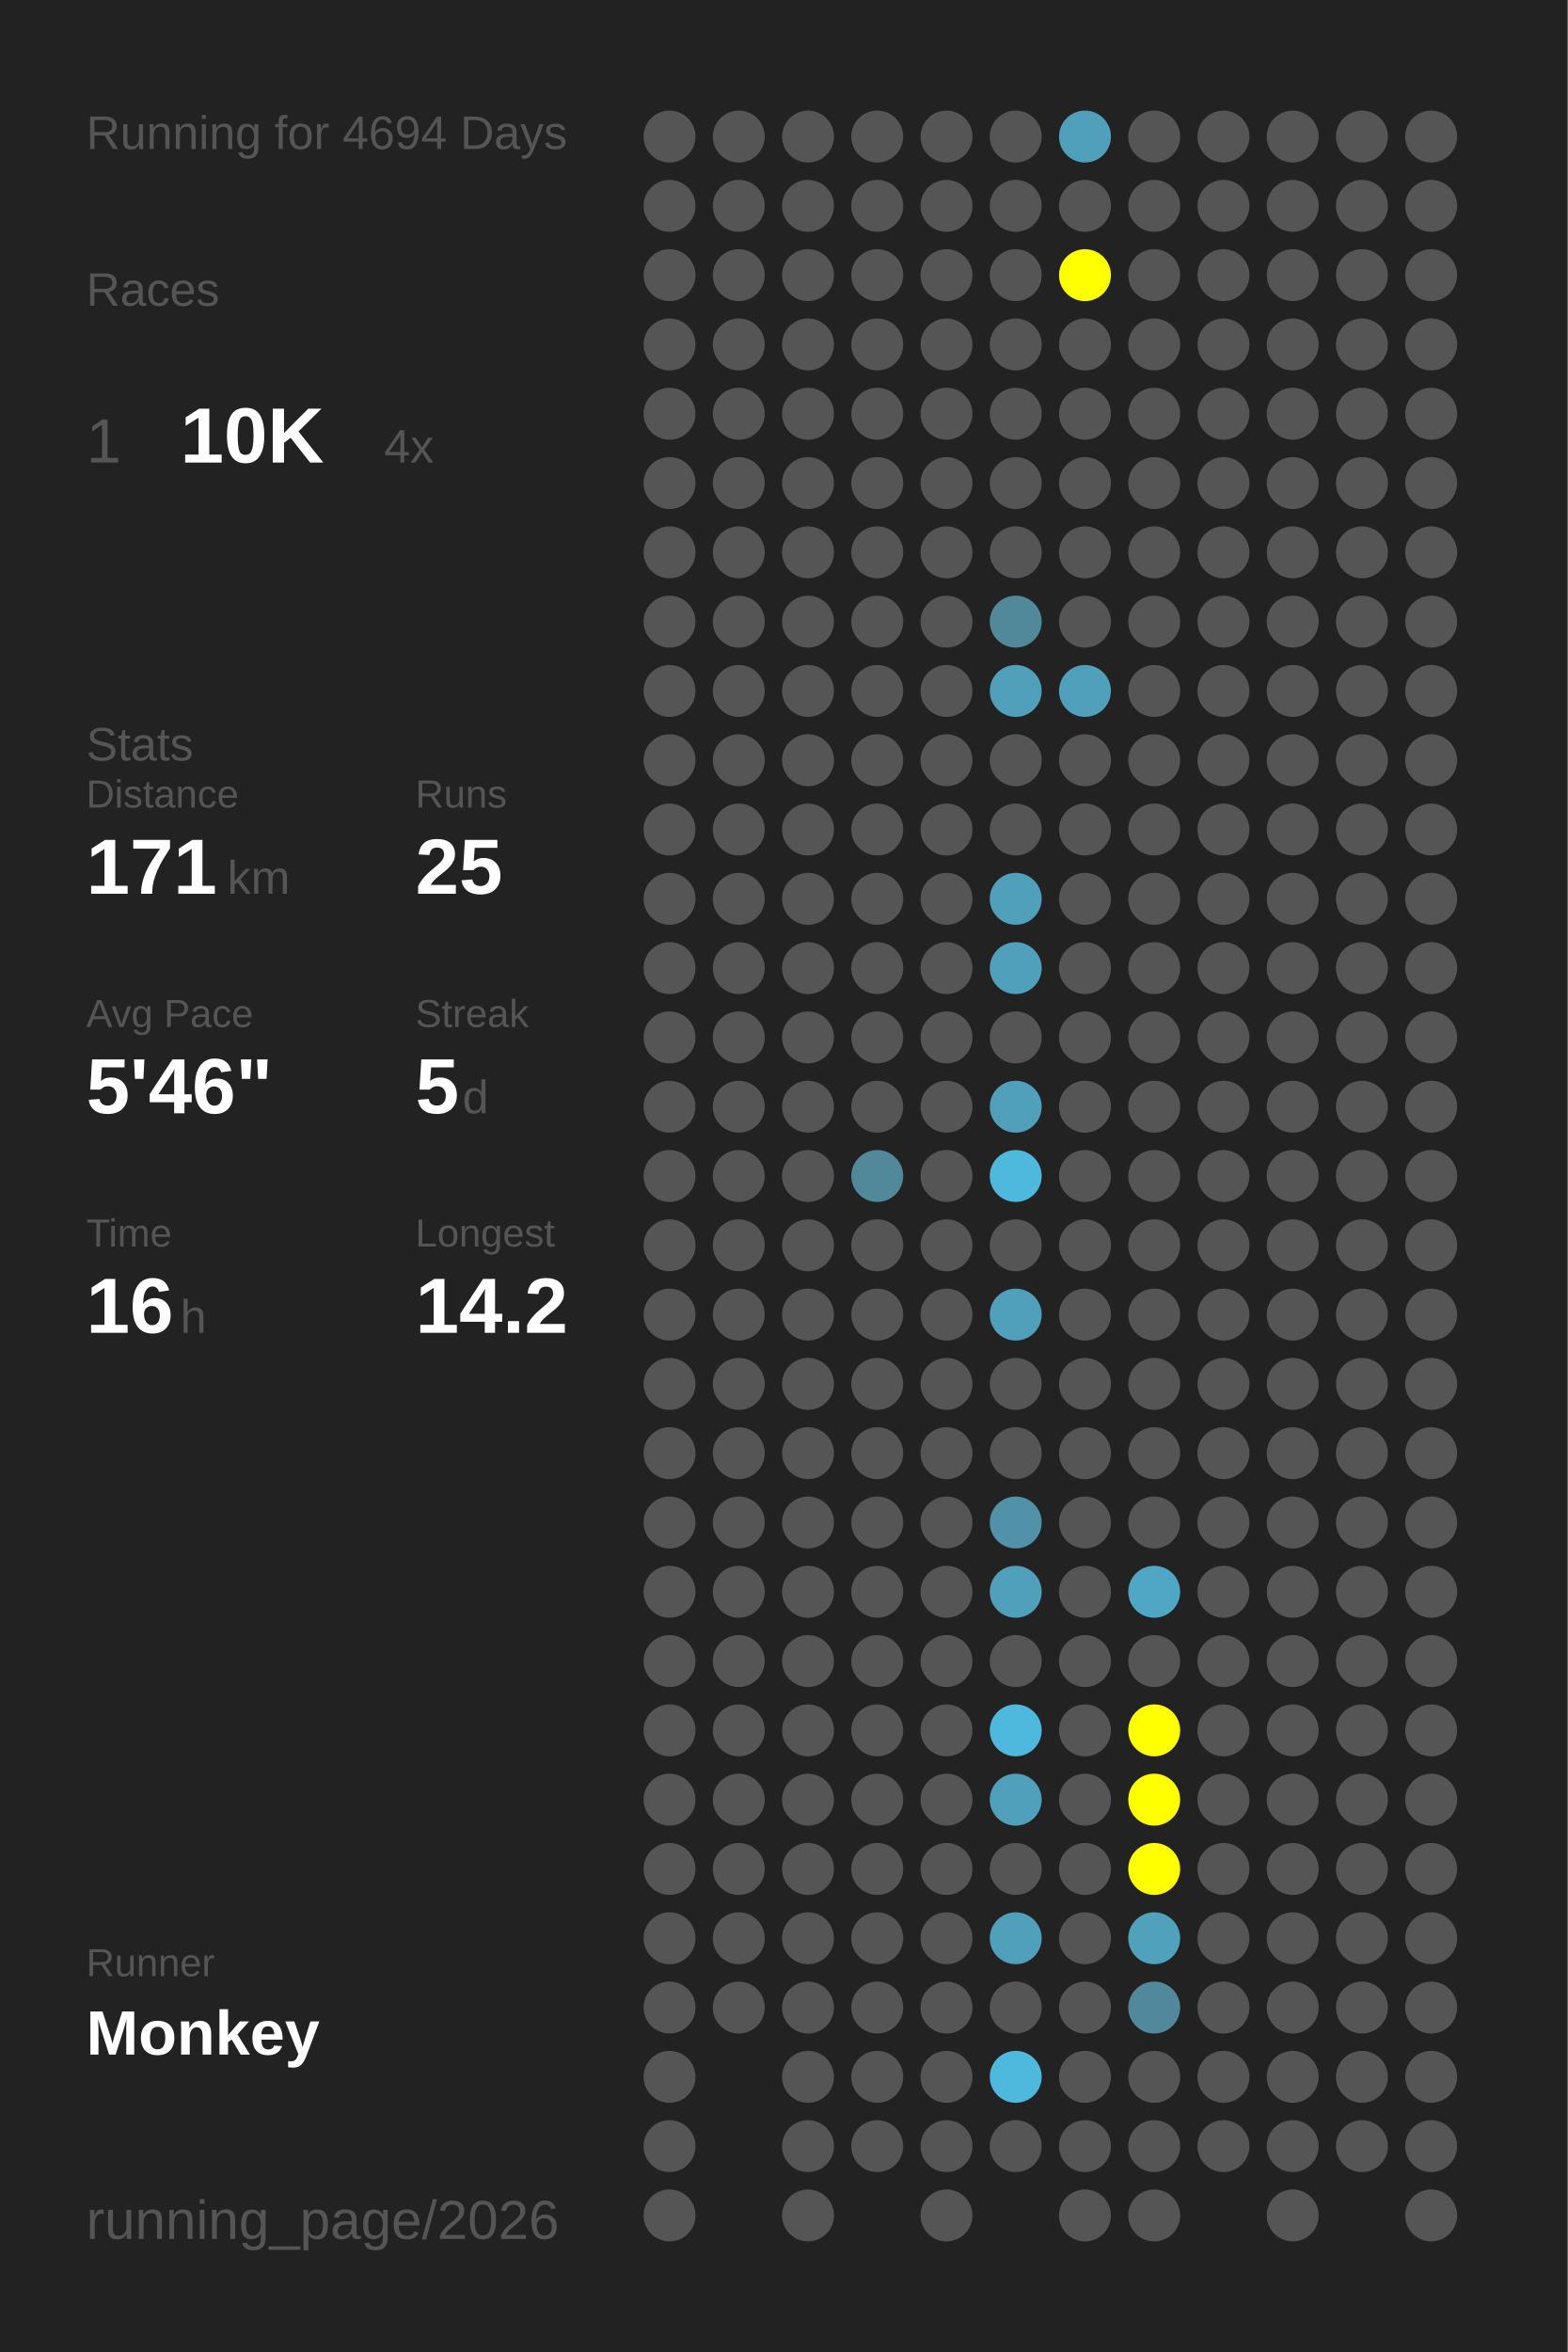
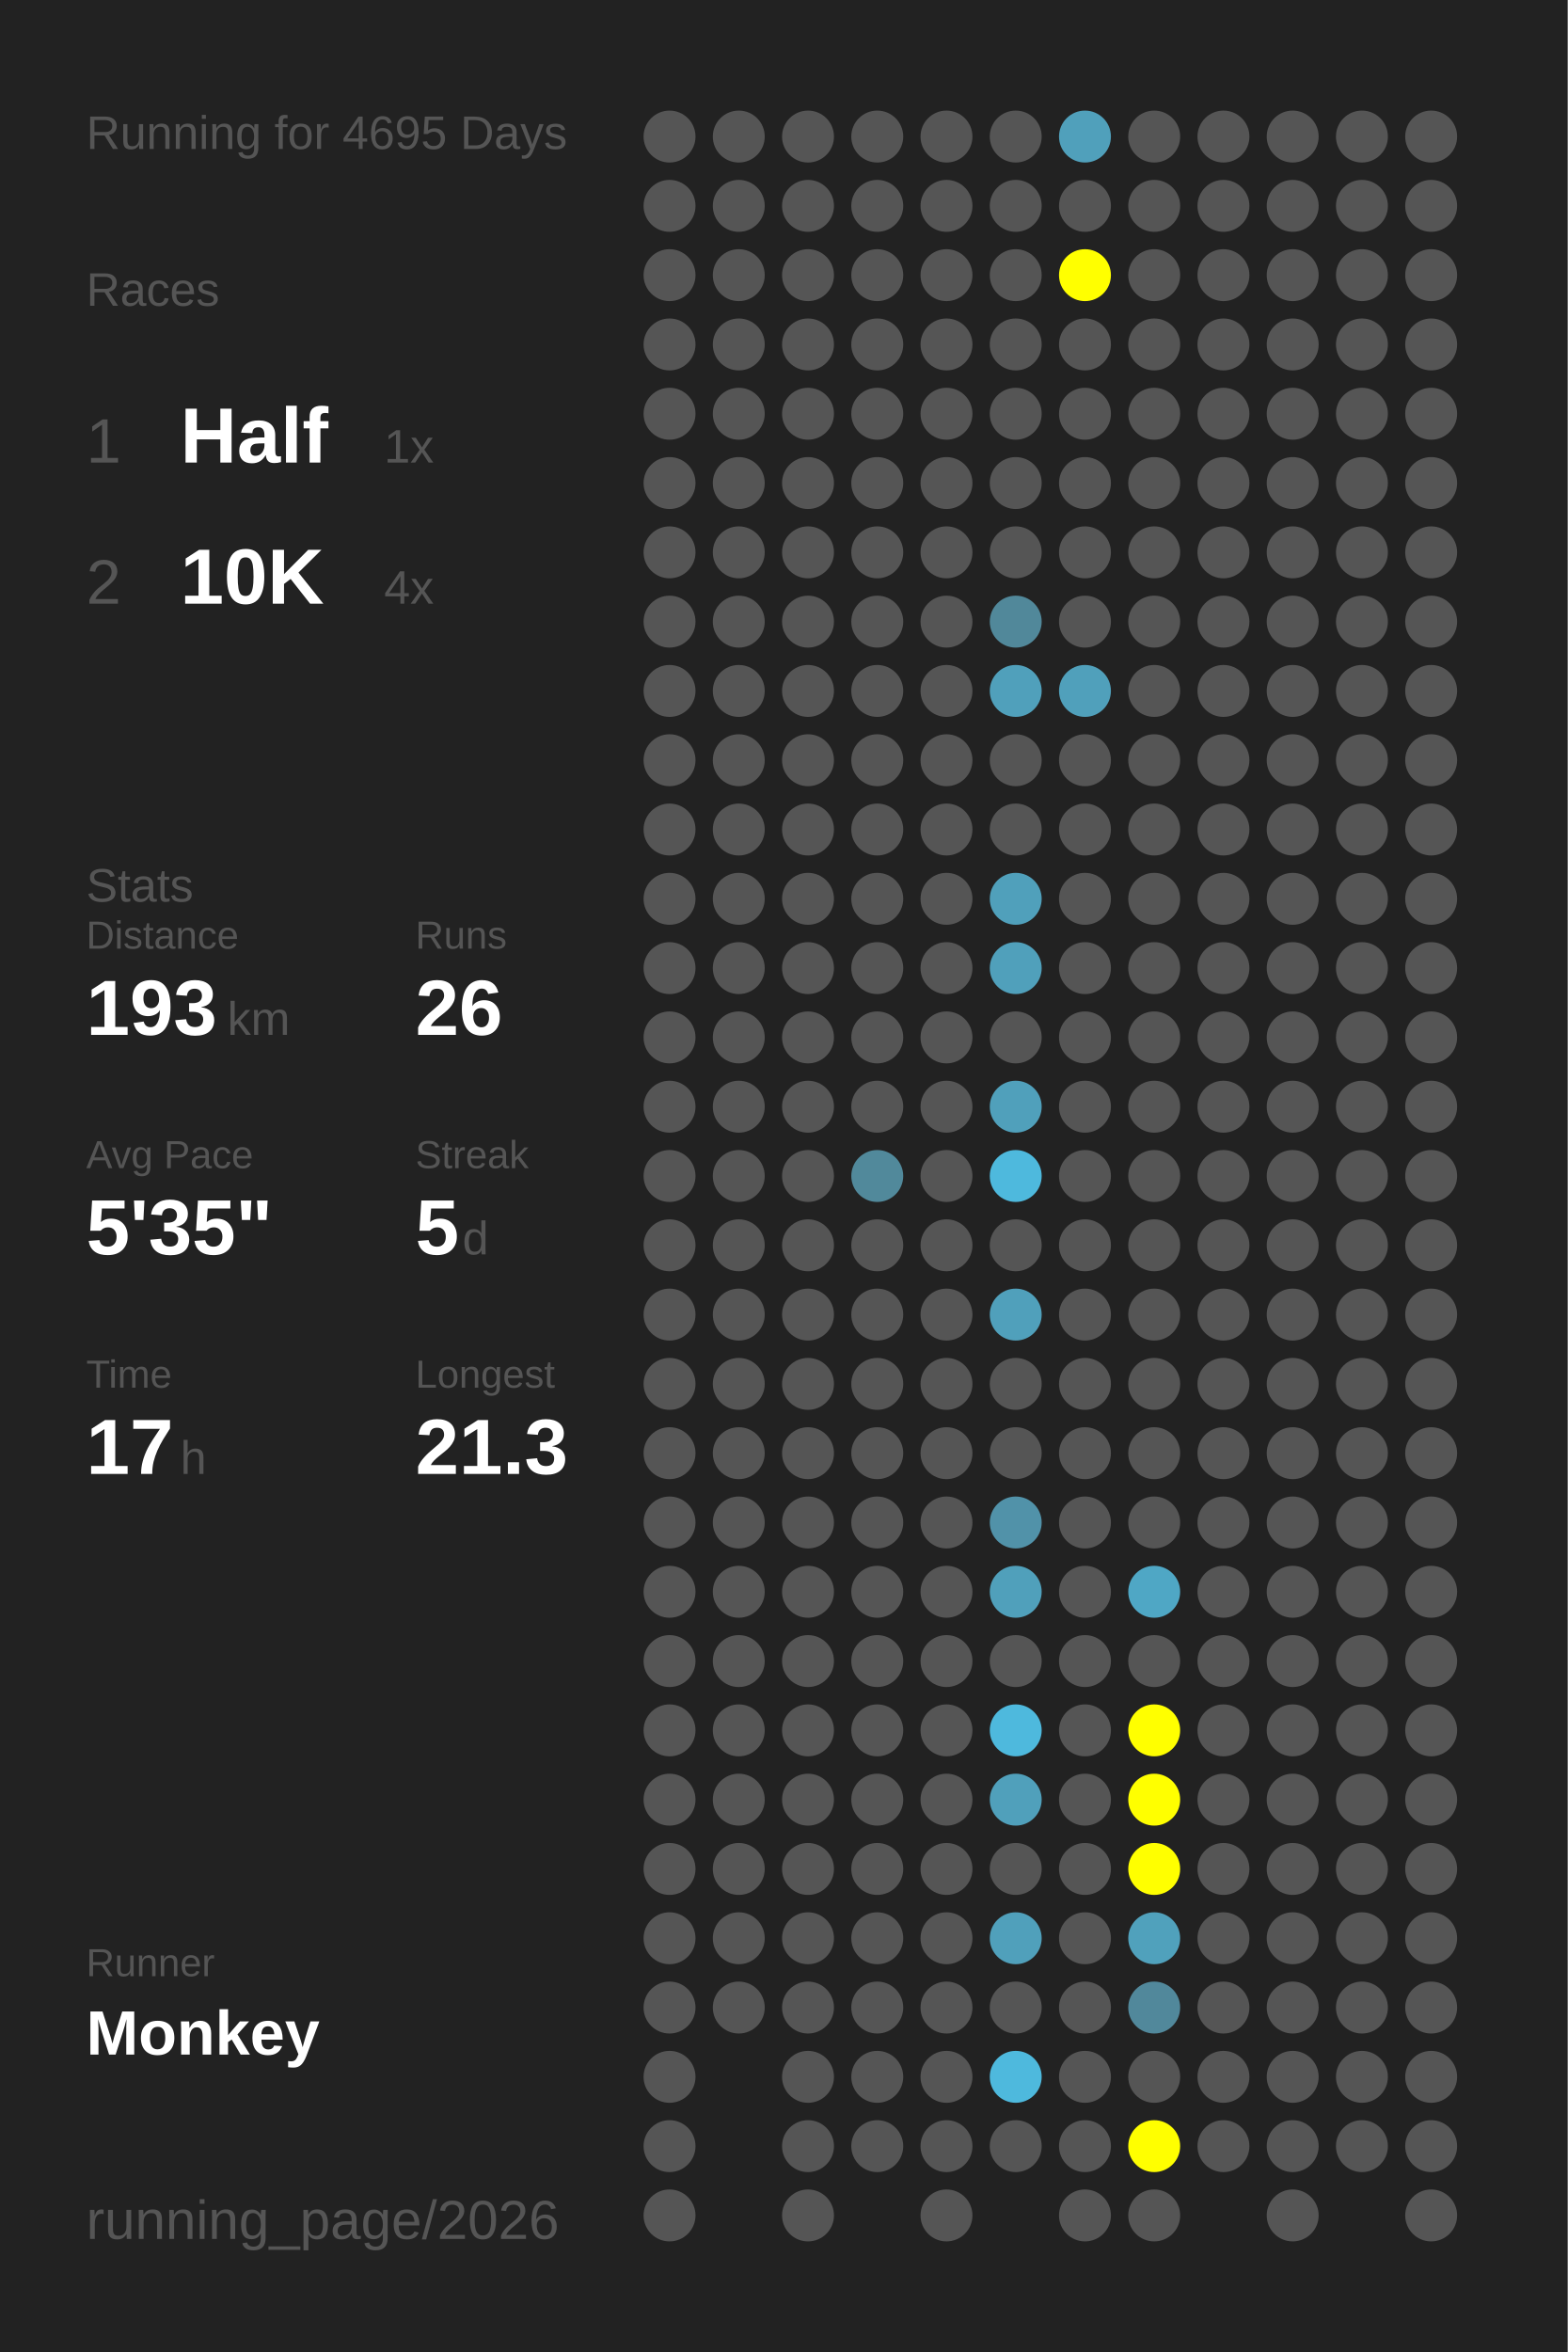
<svg xmlns="http://www.w3.org/2000/svg" baseProfile="full" height="300mm" version="1.1" viewBox="0,0,200,300" width="200mm">
  <defs />
  <rect fill="#222222" height="300" width="200" x="0" y="0" />
-   <text fill="#555555" style="font-size:6px; font-family:Arial;" x="11" y="19">Running for 4694 Days</text>
+   <text fill="#555555" style="font-size:6px; font-family:Arial;" x="11" y="19">Running for 4695 Days</text>
  <text fill="#555555" style="font-size:6px; font-family:Arial;" x="11" y="39">Races</text>
  <text fill="#555555" style="font-size:8px; font-family:Arial;" x="11" y="59">1</text>
-   <text fill="#FFFFFF" style="font-size:10px; font-family:Arial; font-weight:bold;" x="23" y="59">10K</text>
-   <text fill="#555555" style="font-size:6px; font-family:Arial;" x="49" y="59">4x</text>
-   <text fill="#555555" style="font-size:6px; font-family:Arial;" x="11" y="97">Stats</text>
-   <text fill="#555555" style="font-size:5px; font-family:Arial;" x="11" y="103">Distance</text>
-   <text fill="#FFFFFF" style="font-size:10px; font-family:Arial; font-weight:bold;" x="11" y="114">171</text>
-   <text fill="#555555" style="font-size:6px; font-family:Arial;" x="29" y="114">km</text>
-   <text fill="#555555" style="font-size:5px; font-family:Arial;" x="53" y="103">Runs</text>
-   <text fill="#FFFFFF" style="font-size:10px; font-family:Arial; font-weight:bold;" x="53" y="114">25</text>
-   <text fill="#555555" style="font-size:5px; font-family:Arial;" x="11" y="131">Avg Pace</text>
-   <text fill="#FFFFFF" style="font-size:10px; font-family:Arial; font-weight:bold;" x="11" y="142">5'46"</text>
-   <text fill="#555555" style="font-size:5px; font-family:Arial;" x="53" y="131">Streak</text>
-   <text fill="#FFFFFF" style="font-size:10px; font-family:Arial; font-weight:bold;" x="53" y="142">5</text>
-   <text fill="#555555" style="font-size:6px; font-family:Arial;" x="59" y="142">d</text>
-   <text fill="#555555" style="font-size:5px; font-family:Arial;" x="11" y="159">Time</text>
-   <text fill="#FFFFFF" style="font-size:10px; font-family:Arial; font-weight:bold;" x="11" y="170">16</text>
-   <text fill="#555555" style="font-size:6px; font-family:Arial;" x="23" y="170">h</text>
-   <text fill="#555555" style="font-size:5px; font-family:Arial;" x="53" y="159">Longest</text>
-   <text fill="#FFFFFF" style="font-size:10px; font-family:Arial; font-weight:bold;" x="53" y="170">14.2</text>
+   <text fill="#FFFFFF" style="font-size:10px; font-family:Arial; font-weight:bold;" x="23" y="59">Half</text>
+   <text fill="#555555" style="font-size:6px; font-family:Arial;" x="49" y="59">1x</text>
+   <text fill="#555555" style="font-size:8px; font-family:Arial;" x="11" y="77">2</text>
+   <text fill="#FFFFFF" style="font-size:10px; font-family:Arial; font-weight:bold;" x="23" y="77">10K</text>
+   <text fill="#555555" style="font-size:6px; font-family:Arial;" x="49" y="77">4x</text>
+   <text fill="#555555" style="font-size:6px; font-family:Arial;" x="11" y="115">Stats</text>
+   <text fill="#555555" style="font-size:5px; font-family:Arial;" x="11" y="121">Distance</text>
+   <text fill="#FFFFFF" style="font-size:10px; font-family:Arial; font-weight:bold;" x="11" y="132">193</text>
+   <text fill="#555555" style="font-size:6px; font-family:Arial;" x="29" y="132">km</text>
+   <text fill="#555555" style="font-size:5px; font-family:Arial;" x="53" y="121">Runs</text>
+   <text fill="#FFFFFF" style="font-size:10px; font-family:Arial; font-weight:bold;" x="53" y="132">26</text>
+   <text fill="#555555" style="font-size:5px; font-family:Arial;" x="11" y="149">Avg Pace</text>
+   <text fill="#FFFFFF" style="font-size:10px; font-family:Arial; font-weight:bold;" x="11" y="160">5'35"</text>
+   <text fill="#555555" style="font-size:5px; font-family:Arial;" x="53" y="149">Streak</text>
+   <text fill="#FFFFFF" style="font-size:10px; font-family:Arial; font-weight:bold;" x="53" y="160">5</text>
+   <text fill="#555555" style="font-size:6px; font-family:Arial;" x="59" y="160">d</text>
+   <text fill="#555555" style="font-size:5px; font-family:Arial;" x="11" y="177">Time</text>
+   <text fill="#FFFFFF" style="font-size:10px; font-family:Arial; font-weight:bold;" x="11" y="188">17</text>
+   <text fill="#555555" style="font-size:6px; font-family:Arial;" x="23" y="188">h</text>
+   <text fill="#555555" style="font-size:5px; font-family:Arial;" x="53" y="177">Longest</text>
+   <text fill="#FFFFFF" style="font-size:10px; font-family:Arial; font-weight:bold;" x="53" y="188">21.3</text>
  <text fill="#555555" style="font-size:5px; font-family:Arial;" x="11" y="252.065">Runner</text>
  <text fill="#FFFFFF" style="font-size:8px; font-family:Arial; font-weight:bold;" x="11" y="262.065">Monkey</text>
  <text fill="#555555" style="font-size:7px; font-family:Arial;" x="11" y="285.581">running_page/2026</text>
  <circle cx="85.417" cy="17.419" fill="#555555" r="3.312" />
  <circle cx="85.417" cy="26.258" fill="#555555" r="3.312" />
  <circle cx="85.417" cy="35.097" fill="#555555" r="3.312" />
  <circle cx="85.417" cy="43.935" fill="#555555" r="3.312" />
  <circle cx="85.417" cy="52.774" fill="#555555" r="3.312" />
  <circle cx="85.417" cy="61.613" fill="#555555" r="3.312" />
  <circle cx="85.417" cy="70.452" fill="#555555" r="3.312" />
  <circle cx="85.417" cy="79.29" fill="#555555" r="3.312" />
  <circle cx="85.417" cy="88.129" fill="#555555" r="3.312" />
  <circle cx="85.417" cy="96.968" fill="#555555" r="3.312" />
  <circle cx="85.417" cy="105.806" fill="#555555" r="3.312" />
  <circle cx="85.417" cy="114.645" fill="#555555" r="3.312" />
  <circle cx="85.417" cy="123.484" fill="#555555" r="3.312" />
  <circle cx="85.417" cy="132.323" fill="#555555" r="3.312" />
  <circle cx="85.417" cy="141.161" fill="#555555" r="3.312" />
  <circle cx="85.417" cy="150" fill="#555555" r="3.312" />
  <circle cx="85.417" cy="158.839" fill="#555555" r="3.312" />
  <circle cx="85.417" cy="167.677" fill="#555555" r="3.312" />
  <circle cx="85.417" cy="176.516" fill="#555555" r="3.312" />
  <circle cx="85.417" cy="185.355" fill="#555555" r="3.312" />
  <circle cx="85.417" cy="194.194" fill="#555555" r="3.312" />
  <circle cx="85.417" cy="203.032" fill="#555555" r="3.312" />
  <circle cx="85.417" cy="211.871" fill="#555555" r="3.312" />
  <circle cx="85.417" cy="220.71" fill="#555555" r="3.312" />
  <circle cx="85.417" cy="229.548" fill="#555555" r="3.312" />
  <circle cx="85.417" cy="238.387" fill="#555555" r="3.312" />
  <circle cx="85.417" cy="247.226" fill="#555555" r="3.312" />
  <circle cx="85.417" cy="256.065" fill="#555555" r="3.312" />
  <circle cx="85.417" cy="264.903" fill="#555555" r="3.312" />
  <circle cx="85.417" cy="273.742" fill="#555555" r="3.312" />
  <circle cx="85.417" cy="282.581" fill="#555555" r="3.312" />
  <circle cx="94.25" cy="17.419" fill="#555555" r="3.312" />
  <circle cx="94.25" cy="26.258" fill="#555555" r="3.312" />
  <circle cx="94.25" cy="35.097" fill="#555555" r="3.312" />
  <circle cx="94.25" cy="43.935" fill="#555555" r="3.312" />
  <circle cx="94.25" cy="52.774" fill="#555555" r="3.312" />
  <circle cx="94.25" cy="61.613" fill="#555555" r="3.312" />
  <circle cx="94.25" cy="70.452" fill="#555555" r="3.312" />
  <circle cx="94.25" cy="79.29" fill="#555555" r="3.312" />
  <circle cx="94.25" cy="88.129" fill="#555555" r="3.312" />
  <circle cx="94.25" cy="96.968" fill="#555555" r="3.312" />
  <circle cx="94.25" cy="105.806" fill="#555555" r="3.312" />
  <circle cx="94.25" cy="114.645" fill="#555555" r="3.312" />
  <circle cx="94.25" cy="123.484" fill="#555555" r="3.312" />
  <circle cx="94.25" cy="132.323" fill="#555555" r="3.312" />
  <circle cx="94.25" cy="141.161" fill="#555555" r="3.312" />
  <circle cx="94.25" cy="150" fill="#555555" r="3.312" />
  <circle cx="94.25" cy="158.839" fill="#555555" r="3.312" />
  <circle cx="94.25" cy="167.677" fill="#555555" r="3.312" />
  <circle cx="94.25" cy="176.516" fill="#555555" r="3.312" />
  <circle cx="94.25" cy="185.355" fill="#555555" r="3.312" />
  <circle cx="94.25" cy="194.194" fill="#555555" r="3.312" />
  <circle cx="94.25" cy="203.032" fill="#555555" r="3.312" />
  <circle cx="94.25" cy="211.871" fill="#555555" r="3.312" />
  <circle cx="94.25" cy="220.71" fill="#555555" r="3.312" />
  <circle cx="94.25" cy="229.548" fill="#555555" r="3.312" />
  <circle cx="94.25" cy="238.387" fill="#555555" r="3.312" />
  <circle cx="94.25" cy="247.226" fill="#555555" r="3.312" />
  <circle cx="94.25" cy="256.065" fill="#555555" r="3.312" />
  <circle cx="103.083" cy="17.419" fill="#555555" r="3.312" />
  <circle cx="103.083" cy="26.258" fill="#555555" r="3.312" />
  <circle cx="103.083" cy="35.097" fill="#555555" r="3.312" />
  <circle cx="103.083" cy="43.935" fill="#555555" r="3.312" />
  <circle cx="103.083" cy="52.774" fill="#555555" r="3.312" />
  <circle cx="103.083" cy="61.613" fill="#555555" r="3.312" />
  <circle cx="103.083" cy="70.452" fill="#555555" r="3.312" />
  <circle cx="103.083" cy="79.29" fill="#555555" r="3.312" />
  <circle cx="103.083" cy="88.129" fill="#555555" r="3.312" />
  <circle cx="103.083" cy="96.968" fill="#555555" r="3.312" />
  <circle cx="103.083" cy="105.806" fill="#555555" r="3.312" />
  <circle cx="103.083" cy="114.645" fill="#555555" r="3.312" />
  <circle cx="103.083" cy="123.484" fill="#555555" r="3.312" />
  <circle cx="103.083" cy="132.323" fill="#555555" r="3.312" />
  <circle cx="103.083" cy="141.161" fill="#555555" r="3.312" />
  <circle cx="103.083" cy="150" fill="#555555" r="3.312" />
  <circle cx="103.083" cy="158.839" fill="#555555" r="3.312" />
  <circle cx="103.083" cy="167.677" fill="#555555" r="3.312" />
  <circle cx="103.083" cy="176.516" fill="#555555" r="3.312" />
  <circle cx="103.083" cy="185.355" fill="#555555" r="3.312" />
  <circle cx="103.083" cy="194.194" fill="#555555" r="3.312" />
  <circle cx="103.083" cy="203.032" fill="#555555" r="3.312" />
  <circle cx="103.083" cy="211.871" fill="#555555" r="3.312" />
  <circle cx="103.083" cy="220.71" fill="#555555" r="3.312" />
  <circle cx="103.083" cy="229.548" fill="#555555" r="3.312" />
  <circle cx="103.083" cy="238.387" fill="#555555" r="3.312" />
  <circle cx="103.083" cy="247.226" fill="#555555" r="3.312" />
  <circle cx="103.083" cy="256.065" fill="#555555" r="3.312" />
  <circle cx="103.083" cy="264.903" fill="#555555" r="3.312" />
  <circle cx="103.083" cy="273.742" fill="#555555" r="3.312" />
  <circle cx="103.083" cy="282.581" fill="#555555" r="3.312" />
  <circle cx="111.917" cy="17.419" fill="#555555" r="3.312" />
  <circle cx="111.917" cy="26.258" fill="#555555" r="3.312" />
  <circle cx="111.917" cy="35.097" fill="#555555" r="3.312" />
  <circle cx="111.917" cy="43.935" fill="#555555" r="3.312" />
  <circle cx="111.917" cy="52.774" fill="#555555" r="3.312" />
  <circle cx="111.917" cy="61.613" fill="#555555" r="3.312" />
  <circle cx="111.917" cy="70.452" fill="#555555" r="3.312" />
  <circle cx="111.917" cy="79.29" fill="#555555" r="3.312" />
  <circle cx="111.917" cy="88.129" fill="#555555" r="3.312" />
  <circle cx="111.917" cy="96.968" fill="#555555" r="3.312" />
  <circle cx="111.917" cy="105.806" fill="#555555" r="3.312" />
  <circle cx="111.917" cy="114.645" fill="#555555" r="3.312" />
  <circle cx="111.917" cy="123.484" fill="#555555" r="3.312" />
  <circle cx="111.917" cy="132.323" fill="#555555" r="3.312" />
  <circle cx="111.917" cy="141.161" fill="#555555" r="3.312" />
  <circle cx="111.917" cy="150" fill="#51899b" r="3.312" />
  <circle cx="111.917" cy="158.839" fill="#555555" r="3.312" />
  <circle cx="111.917" cy="167.677" fill="#555555" r="3.312" />
  <circle cx="111.917" cy="176.516" fill="#555555" r="3.312" />
  <circle cx="111.917" cy="185.355" fill="#555555" r="3.312" />
  <circle cx="111.917" cy="194.194" fill="#555555" r="3.312" />
  <circle cx="111.917" cy="203.032" fill="#555555" r="3.312" />
  <circle cx="111.917" cy="211.871" fill="#555555" r="3.312" />
  <circle cx="111.917" cy="220.71" fill="#555555" r="3.312" />
  <circle cx="111.917" cy="229.548" fill="#555555" r="3.312" />
  <circle cx="111.917" cy="238.387" fill="#555555" r="3.312" />
  <circle cx="111.917" cy="247.226" fill="#555555" r="3.312" />
  <circle cx="111.917" cy="256.065" fill="#555555" r="3.312" />
  <circle cx="111.917" cy="264.903" fill="#555555" r="3.312" />
  <circle cx="111.917" cy="273.742" fill="#555555" r="3.312" />
  <circle cx="120.75" cy="17.419" fill="#555555" r="3.312" />
  <circle cx="120.75" cy="26.258" fill="#555555" r="3.312" />
  <circle cx="120.75" cy="35.097" fill="#555555" r="3.312" />
  <circle cx="120.75" cy="43.935" fill="#555555" r="3.312" />
  <circle cx="120.75" cy="52.774" fill="#555555" r="3.312" />
  <circle cx="120.75" cy="61.613" fill="#555555" r="3.312" />
  <circle cx="120.75" cy="70.452" fill="#555555" r="3.312" />
  <circle cx="120.75" cy="79.29" fill="#555555" r="3.312" />
  <circle cx="120.75" cy="88.129" fill="#555555" r="3.312" />
  <circle cx="120.75" cy="96.968" fill="#555555" r="3.312" />
  <circle cx="120.75" cy="105.806" fill="#555555" r="3.312" />
  <circle cx="120.75" cy="114.645" fill="#555555" r="3.312" />
  <circle cx="120.75" cy="123.484" fill="#555555" r="3.312" />
  <circle cx="120.75" cy="132.323" fill="#555555" r="3.312" />
  <circle cx="120.75" cy="141.161" fill="#555555" r="3.312" />
  <circle cx="120.75" cy="150" fill="#555555" r="3.312" />
  <circle cx="120.75" cy="158.839" fill="#555555" r="3.312" />
  <circle cx="120.75" cy="167.677" fill="#555555" r="3.312" />
  <circle cx="120.75" cy="176.516" fill="#555555" r="3.312" />
  <circle cx="120.75" cy="185.355" fill="#555555" r="3.312" />
  <circle cx="120.75" cy="194.194" fill="#555555" r="3.312" />
  <circle cx="120.75" cy="203.032" fill="#555555" r="3.312" />
  <circle cx="120.75" cy="211.871" fill="#555555" r="3.312" />
  <circle cx="120.75" cy="220.71" fill="#555555" r="3.312" />
  <circle cx="120.75" cy="229.548" fill="#555555" r="3.312" />
  <circle cx="120.75" cy="238.387" fill="#555555" r="3.312" />
  <circle cx="120.75" cy="247.226" fill="#555555" r="3.312" />
  <circle cx="120.75" cy="256.065" fill="#555555" r="3.312" />
  <circle cx="120.75" cy="264.903" fill="#555555" r="3.312" />
  <circle cx="120.75" cy="273.742" fill="#555555" r="3.312" />
  <circle cx="120.75" cy="282.581" fill="#555555" r="3.312" />
  <circle cx="129.583" cy="17.419" fill="#555555" r="3.312" />
  <circle cx="129.583" cy="26.258" fill="#555555" r="3.312" />
  <circle cx="129.583" cy="35.097" fill="#555555" r="3.312" />
  <circle cx="129.583" cy="43.935" fill="#555555" r="3.312" />
  <circle cx="129.583" cy="52.774" fill="#555555" r="3.312" />
  <circle cx="129.583" cy="61.613" fill="#555555" r="3.312" />
  <circle cx="129.583" cy="70.452" fill="#555555" r="3.312" />
  <circle cx="129.583" cy="79.29" fill="#51889a" r="3.312" />
  <circle cx="129.583" cy="88.129" fill="#50a0bb" r="3.312" />
  <circle cx="129.583" cy="96.968" fill="#555555" r="3.312" />
  <circle cx="129.583" cy="105.806" fill="#555555" r="3.312" />
  <circle cx="129.583" cy="114.645" fill="#50a0bb" r="3.312" />
  <circle cx="129.583" cy="123.484" fill="#50a0bb" r="3.312" />
  <circle cx="129.583" cy="132.323" fill="#555555" r="3.312" />
  <circle cx="129.583" cy="141.161" fill="#50a0bb" r="3.312" />
  <circle cx="129.583" cy="150" fill="#4eb9dd" r="3.312" />
  <circle cx="129.583" cy="158.839" fill="#555555" r="3.312" />
  <circle cx="129.583" cy="167.677" fill="#50a0bb" r="3.312" />
  <circle cx="129.583" cy="176.516" fill="#555555" r="3.312" />
  <circle cx="129.583" cy="185.355" fill="#555555" r="3.312" />
  <circle cx="129.583" cy="194.194" fill="#5192a9" r="3.312" />
  <circle cx="129.583" cy="203.032" fill="#50a0bb" r="3.312" />
  <circle cx="129.583" cy="211.871" fill="#555555" r="3.312" />
  <circle cx="129.583" cy="220.71" fill="#4eb9dd" r="3.312" />
  <circle cx="129.583" cy="229.548" fill="#50a0bb" r="3.312" />
  <circle cx="129.583" cy="238.387" fill="#555555" r="3.312" />
  <circle cx="129.583" cy="247.226" fill="#50a0bb" r="3.312" />
  <circle cx="129.583" cy="256.065" fill="#555555" r="3.312" />
  <circle cx="129.583" cy="264.903" fill="#4eb9dd" r="3.312" />
  <circle cx="129.583" cy="273.742" fill="#555555" r="3.312" />
  <circle cx="138.417" cy="17.419" fill="#50a0bb" r="3.312" />
  <circle cx="138.417" cy="26.258" fill="#555555" r="3.312" />
  <circle cx="138.417" cy="35.097" fill="#FFFF00" r="3.312" />
  <circle cx="138.417" cy="43.935" fill="#555555" r="3.312" />
  <circle cx="138.417" cy="52.774" fill="#555555" r="3.312" />
  <circle cx="138.417" cy="61.613" fill="#555555" r="3.312" />
  <circle cx="138.417" cy="70.452" fill="#555555" r="3.312" />
  <circle cx="138.417" cy="79.29" fill="#555555" r="3.312" />
  <circle cx="138.417" cy="88.129" fill="#50a0bb" r="3.312" />
  <circle cx="138.417" cy="96.968" fill="#555555" r="3.312" />
  <circle cx="138.417" cy="105.806" fill="#555555" r="3.312" />
  <circle cx="138.417" cy="114.645" fill="#555555" r="3.312" />
  <circle cx="138.417" cy="123.484" fill="#555555" r="3.312" />
  <circle cx="138.417" cy="132.323" fill="#555555" r="3.312" />
  <circle cx="138.417" cy="141.161" fill="#555555" r="3.312" />
  <circle cx="138.417" cy="150" fill="#555555" r="3.312" />
  <circle cx="138.417" cy="158.839" fill="#555555" r="3.312" />
  <circle cx="138.417" cy="167.677" fill="#555555" r="3.312" />
  <circle cx="138.417" cy="176.516" fill="#555555" r="3.312" />
  <circle cx="138.417" cy="185.355" fill="#555555" r="3.312" />
  <circle cx="138.417" cy="194.194" fill="#555555" r="3.312" />
  <circle cx="138.417" cy="203.032" fill="#555555" r="3.312" />
  <circle cx="138.417" cy="211.871" fill="#555555" r="3.312" />
  <circle cx="138.417" cy="220.71" fill="#555555" r="3.312" />
  <circle cx="138.417" cy="229.548" fill="#555555" r="3.312" />
  <circle cx="138.417" cy="238.387" fill="#555555" r="3.312" />
  <circle cx="138.417" cy="247.226" fill="#555555" r="3.312" />
  <circle cx="138.417" cy="256.065" fill="#555555" r="3.312" />
  <circle cx="138.417" cy="264.903" fill="#555555" r="3.312" />
  <circle cx="138.417" cy="273.742" fill="#555555" r="3.312" />
  <circle cx="138.417" cy="282.581" fill="#555555" r="3.312" />
  <circle cx="147.25" cy="17.419" fill="#555555" r="3.312" />
  <circle cx="147.25" cy="26.258" fill="#555555" r="3.312" />
  <circle cx="147.25" cy="35.097" fill="#555555" r="3.312" />
  <circle cx="147.25" cy="43.935" fill="#555555" r="3.312" />
  <circle cx="147.25" cy="52.774" fill="#555555" r="3.312" />
  <circle cx="147.25" cy="61.613" fill="#555555" r="3.312" />
  <circle cx="147.25" cy="70.452" fill="#555555" r="3.312" />
  <circle cx="147.25" cy="79.29" fill="#555555" r="3.312" />
  <circle cx="147.25" cy="88.129" fill="#555555" r="3.312" />
  <circle cx="147.25" cy="96.968" fill="#555555" r="3.312" />
  <circle cx="147.25" cy="105.806" fill="#555555" r="3.312" />
  <circle cx="147.25" cy="114.645" fill="#555555" r="3.312" />
  <circle cx="147.25" cy="123.484" fill="#555555" r="3.312" />
  <circle cx="147.25" cy="132.323" fill="#555555" r="3.312" />
  <circle cx="147.25" cy="141.161" fill="#555555" r="3.312" />
  <circle cx="147.25" cy="150" fill="#555555" r="3.312" />
  <circle cx="147.25" cy="158.839" fill="#555555" r="3.312" />
  <circle cx="147.25" cy="167.677" fill="#555555" r="3.312" />
  <circle cx="147.25" cy="176.516" fill="#555555" r="3.312" />
  <circle cx="147.25" cy="185.355" fill="#555555" r="3.312" />
  <circle cx="147.25" cy="194.194" fill="#555555" r="3.312" />
  <circle cx="147.25" cy="203.032" fill="#4fa7c5" r="3.312" />
  <circle cx="147.25" cy="211.871" fill="#555555" r="3.312" />
  <circle cx="147.25" cy="220.71" fill="#FFFF00" r="3.312" />
  <circle cx="147.25" cy="229.548" fill="#FFFF00" r="3.312" />
  <circle cx="147.25" cy="238.387" fill="#FFFF00" r="3.312" />
  <circle cx="147.25" cy="247.226" fill="#50a1bc" r="3.312" />
  <circle cx="147.25" cy="256.065" fill="#51889b" r="3.312" />
  <circle cx="147.25" cy="264.903" fill="#555555" r="3.312" />
-   <circle cx="147.25" cy="273.742" fill="#555555" r="3.312" />
+   <circle cx="147.25" cy="273.742" fill="#FFFF00" r="3.312" />
  <circle cx="147.25" cy="282.581" fill="#555555" r="3.312" />
  <circle cx="156.083" cy="17.419" fill="#555555" r="3.312" />
  <circle cx="156.083" cy="26.258" fill="#555555" r="3.312" />
  <circle cx="156.083" cy="35.097" fill="#555555" r="3.312" />
  <circle cx="156.083" cy="43.935" fill="#555555" r="3.312" />
  <circle cx="156.083" cy="52.774" fill="#555555" r="3.312" />
  <circle cx="156.083" cy="61.613" fill="#555555" r="3.312" />
  <circle cx="156.083" cy="70.452" fill="#555555" r="3.312" />
  <circle cx="156.083" cy="79.29" fill="#555555" r="3.312" />
  <circle cx="156.083" cy="88.129" fill="#555555" r="3.312" />
  <circle cx="156.083" cy="96.968" fill="#555555" r="3.312" />
  <circle cx="156.083" cy="105.806" fill="#555555" r="3.312" />
  <circle cx="156.083" cy="114.645" fill="#555555" r="3.312" />
  <circle cx="156.083" cy="123.484" fill="#555555" r="3.312" />
  <circle cx="156.083" cy="132.323" fill="#555555" r="3.312" />
  <circle cx="156.083" cy="141.161" fill="#555555" r="3.312" />
  <circle cx="156.083" cy="150" fill="#555555" r="3.312" />
  <circle cx="156.083" cy="158.839" fill="#555555" r="3.312" />
  <circle cx="156.083" cy="167.677" fill="#555555" r="3.312" />
  <circle cx="156.083" cy="176.516" fill="#555555" r="3.312" />
  <circle cx="156.083" cy="185.355" fill="#555555" r="3.312" />
  <circle cx="156.083" cy="194.194" fill="#555555" r="3.312" />
  <circle cx="156.083" cy="203.032" fill="#555555" r="3.312" />
  <circle cx="156.083" cy="211.871" fill="#555555" r="3.312" />
  <circle cx="156.083" cy="220.71" fill="#555555" r="3.312" />
  <circle cx="156.083" cy="229.548" fill="#555555" r="3.312" />
  <circle cx="156.083" cy="238.387" fill="#555555" r="3.312" />
  <circle cx="156.083" cy="247.226" fill="#555555" r="3.312" />
  <circle cx="156.083" cy="256.065" fill="#555555" r="3.312" />
  <circle cx="156.083" cy="264.903" fill="#555555" r="3.312" />
  <circle cx="156.083" cy="273.742" fill="#555555" r="3.312" />
  <circle cx="164.917" cy="17.419" fill="#555555" r="3.312" />
  <circle cx="164.917" cy="26.258" fill="#555555" r="3.312" />
  <circle cx="164.917" cy="35.097" fill="#555555" r="3.312" />
  <circle cx="164.917" cy="43.935" fill="#555555" r="3.312" />
  <circle cx="164.917" cy="52.774" fill="#555555" r="3.312" />
  <circle cx="164.917" cy="61.613" fill="#555555" r="3.312" />
  <circle cx="164.917" cy="70.452" fill="#555555" r="3.312" />
  <circle cx="164.917" cy="79.29" fill="#555555" r="3.312" />
  <circle cx="164.917" cy="88.129" fill="#555555" r="3.312" />
  <circle cx="164.917" cy="96.968" fill="#555555" r="3.312" />
  <circle cx="164.917" cy="105.806" fill="#555555" r="3.312" />
  <circle cx="164.917" cy="114.645" fill="#555555" r="3.312" />
  <circle cx="164.917" cy="123.484" fill="#555555" r="3.312" />
  <circle cx="164.917" cy="132.323" fill="#555555" r="3.312" />
  <circle cx="164.917" cy="141.161" fill="#555555" r="3.312" />
  <circle cx="164.917" cy="150" fill="#555555" r="3.312" />
  <circle cx="164.917" cy="158.839" fill="#555555" r="3.312" />
  <circle cx="164.917" cy="167.677" fill="#555555" r="3.312" />
  <circle cx="164.917" cy="176.516" fill="#555555" r="3.312" />
  <circle cx="164.917" cy="185.355" fill="#555555" r="3.312" />
  <circle cx="164.917" cy="194.194" fill="#555555" r="3.312" />
  <circle cx="164.917" cy="203.032" fill="#555555" r="3.312" />
  <circle cx="164.917" cy="211.871" fill="#555555" r="3.312" />
  <circle cx="164.917" cy="220.71" fill="#555555" r="3.312" />
  <circle cx="164.917" cy="229.548" fill="#555555" r="3.312" />
  <circle cx="164.917" cy="238.387" fill="#555555" r="3.312" />
  <circle cx="164.917" cy="247.226" fill="#555555" r="3.312" />
  <circle cx="164.917" cy="256.065" fill="#555555" r="3.312" />
  <circle cx="164.917" cy="264.903" fill="#555555" r="3.312" />
  <circle cx="164.917" cy="273.742" fill="#555555" r="3.312" />
  <circle cx="164.917" cy="282.581" fill="#555555" r="3.312" />
  <circle cx="173.75" cy="17.419" fill="#555555" r="3.312" />
  <circle cx="173.75" cy="26.258" fill="#555555" r="3.312" />
  <circle cx="173.75" cy="35.097" fill="#555555" r="3.312" />
  <circle cx="173.75" cy="43.935" fill="#555555" r="3.312" />
  <circle cx="173.75" cy="52.774" fill="#555555" r="3.312" />
  <circle cx="173.75" cy="61.613" fill="#555555" r="3.312" />
  <circle cx="173.75" cy="70.452" fill="#555555" r="3.312" />
  <circle cx="173.75" cy="79.29" fill="#555555" r="3.312" />
  <circle cx="173.75" cy="88.129" fill="#555555" r="3.312" />
  <circle cx="173.75" cy="96.968" fill="#555555" r="3.312" />
  <circle cx="173.75" cy="105.806" fill="#555555" r="3.312" />
  <circle cx="173.75" cy="114.645" fill="#555555" r="3.312" />
  <circle cx="173.75" cy="123.484" fill="#555555" r="3.312" />
  <circle cx="173.75" cy="132.323" fill="#555555" r="3.312" />
  <circle cx="173.75" cy="141.161" fill="#555555" r="3.312" />
  <circle cx="173.75" cy="150" fill="#555555" r="3.312" />
  <circle cx="173.75" cy="158.839" fill="#555555" r="3.312" />
  <circle cx="173.75" cy="167.677" fill="#555555" r="3.312" />
  <circle cx="173.75" cy="176.516" fill="#555555" r="3.312" />
  <circle cx="173.75" cy="185.355" fill="#555555" r="3.312" />
  <circle cx="173.75" cy="194.194" fill="#555555" r="3.312" />
  <circle cx="173.75" cy="203.032" fill="#555555" r="3.312" />
  <circle cx="173.75" cy="211.871" fill="#555555" r="3.312" />
  <circle cx="173.75" cy="220.71" fill="#555555" r="3.312" />
  <circle cx="173.75" cy="229.548" fill="#555555" r="3.312" />
  <circle cx="173.75" cy="238.387" fill="#555555" r="3.312" />
  <circle cx="173.75" cy="247.226" fill="#555555" r="3.312" />
  <circle cx="173.75" cy="256.065" fill="#555555" r="3.312" />
  <circle cx="173.75" cy="264.903" fill="#555555" r="3.312" />
  <circle cx="173.75" cy="273.742" fill="#555555" r="3.312" />
  <circle cx="182.583" cy="17.419" fill="#555555" r="3.312" />
  <circle cx="182.583" cy="26.258" fill="#555555" r="3.312" />
  <circle cx="182.583" cy="35.097" fill="#555555" r="3.312" />
  <circle cx="182.583" cy="43.935" fill="#555555" r="3.312" />
  <circle cx="182.583" cy="52.774" fill="#555555" r="3.312" />
  <circle cx="182.583" cy="61.613" fill="#555555" r="3.312" />
  <circle cx="182.583" cy="70.452" fill="#555555" r="3.312" />
  <circle cx="182.583" cy="79.29" fill="#555555" r="3.312" />
  <circle cx="182.583" cy="88.129" fill="#555555" r="3.312" />
  <circle cx="182.583" cy="96.968" fill="#555555" r="3.312" />
  <circle cx="182.583" cy="105.806" fill="#555555" r="3.312" />
  <circle cx="182.583" cy="114.645" fill="#555555" r="3.312" />
  <circle cx="182.583" cy="123.484" fill="#555555" r="3.312" />
  <circle cx="182.583" cy="132.323" fill="#555555" r="3.312" />
  <circle cx="182.583" cy="141.161" fill="#555555" r="3.312" />
  <circle cx="182.583" cy="150" fill="#555555" r="3.312" />
  <circle cx="182.583" cy="158.839" fill="#555555" r="3.312" />
  <circle cx="182.583" cy="167.677" fill="#555555" r="3.312" />
  <circle cx="182.583" cy="176.516" fill="#555555" r="3.312" />
  <circle cx="182.583" cy="185.355" fill="#555555" r="3.312" />
  <circle cx="182.583" cy="194.194" fill="#555555" r="3.312" />
  <circle cx="182.583" cy="203.032" fill="#555555" r="3.312" />
  <circle cx="182.583" cy="211.871" fill="#555555" r="3.312" />
  <circle cx="182.583" cy="220.71" fill="#555555" r="3.312" />
  <circle cx="182.583" cy="229.548" fill="#555555" r="3.312" />
  <circle cx="182.583" cy="238.387" fill="#555555" r="3.312" />
  <circle cx="182.583" cy="247.226" fill="#555555" r="3.312" />
  <circle cx="182.583" cy="256.065" fill="#555555" r="3.312" />
  <circle cx="182.583" cy="264.903" fill="#555555" r="3.312" />
  <circle cx="182.583" cy="273.742" fill="#555555" r="3.312" />
  <circle cx="182.583" cy="282.581" fill="#555555" r="3.312" />
</svg>
